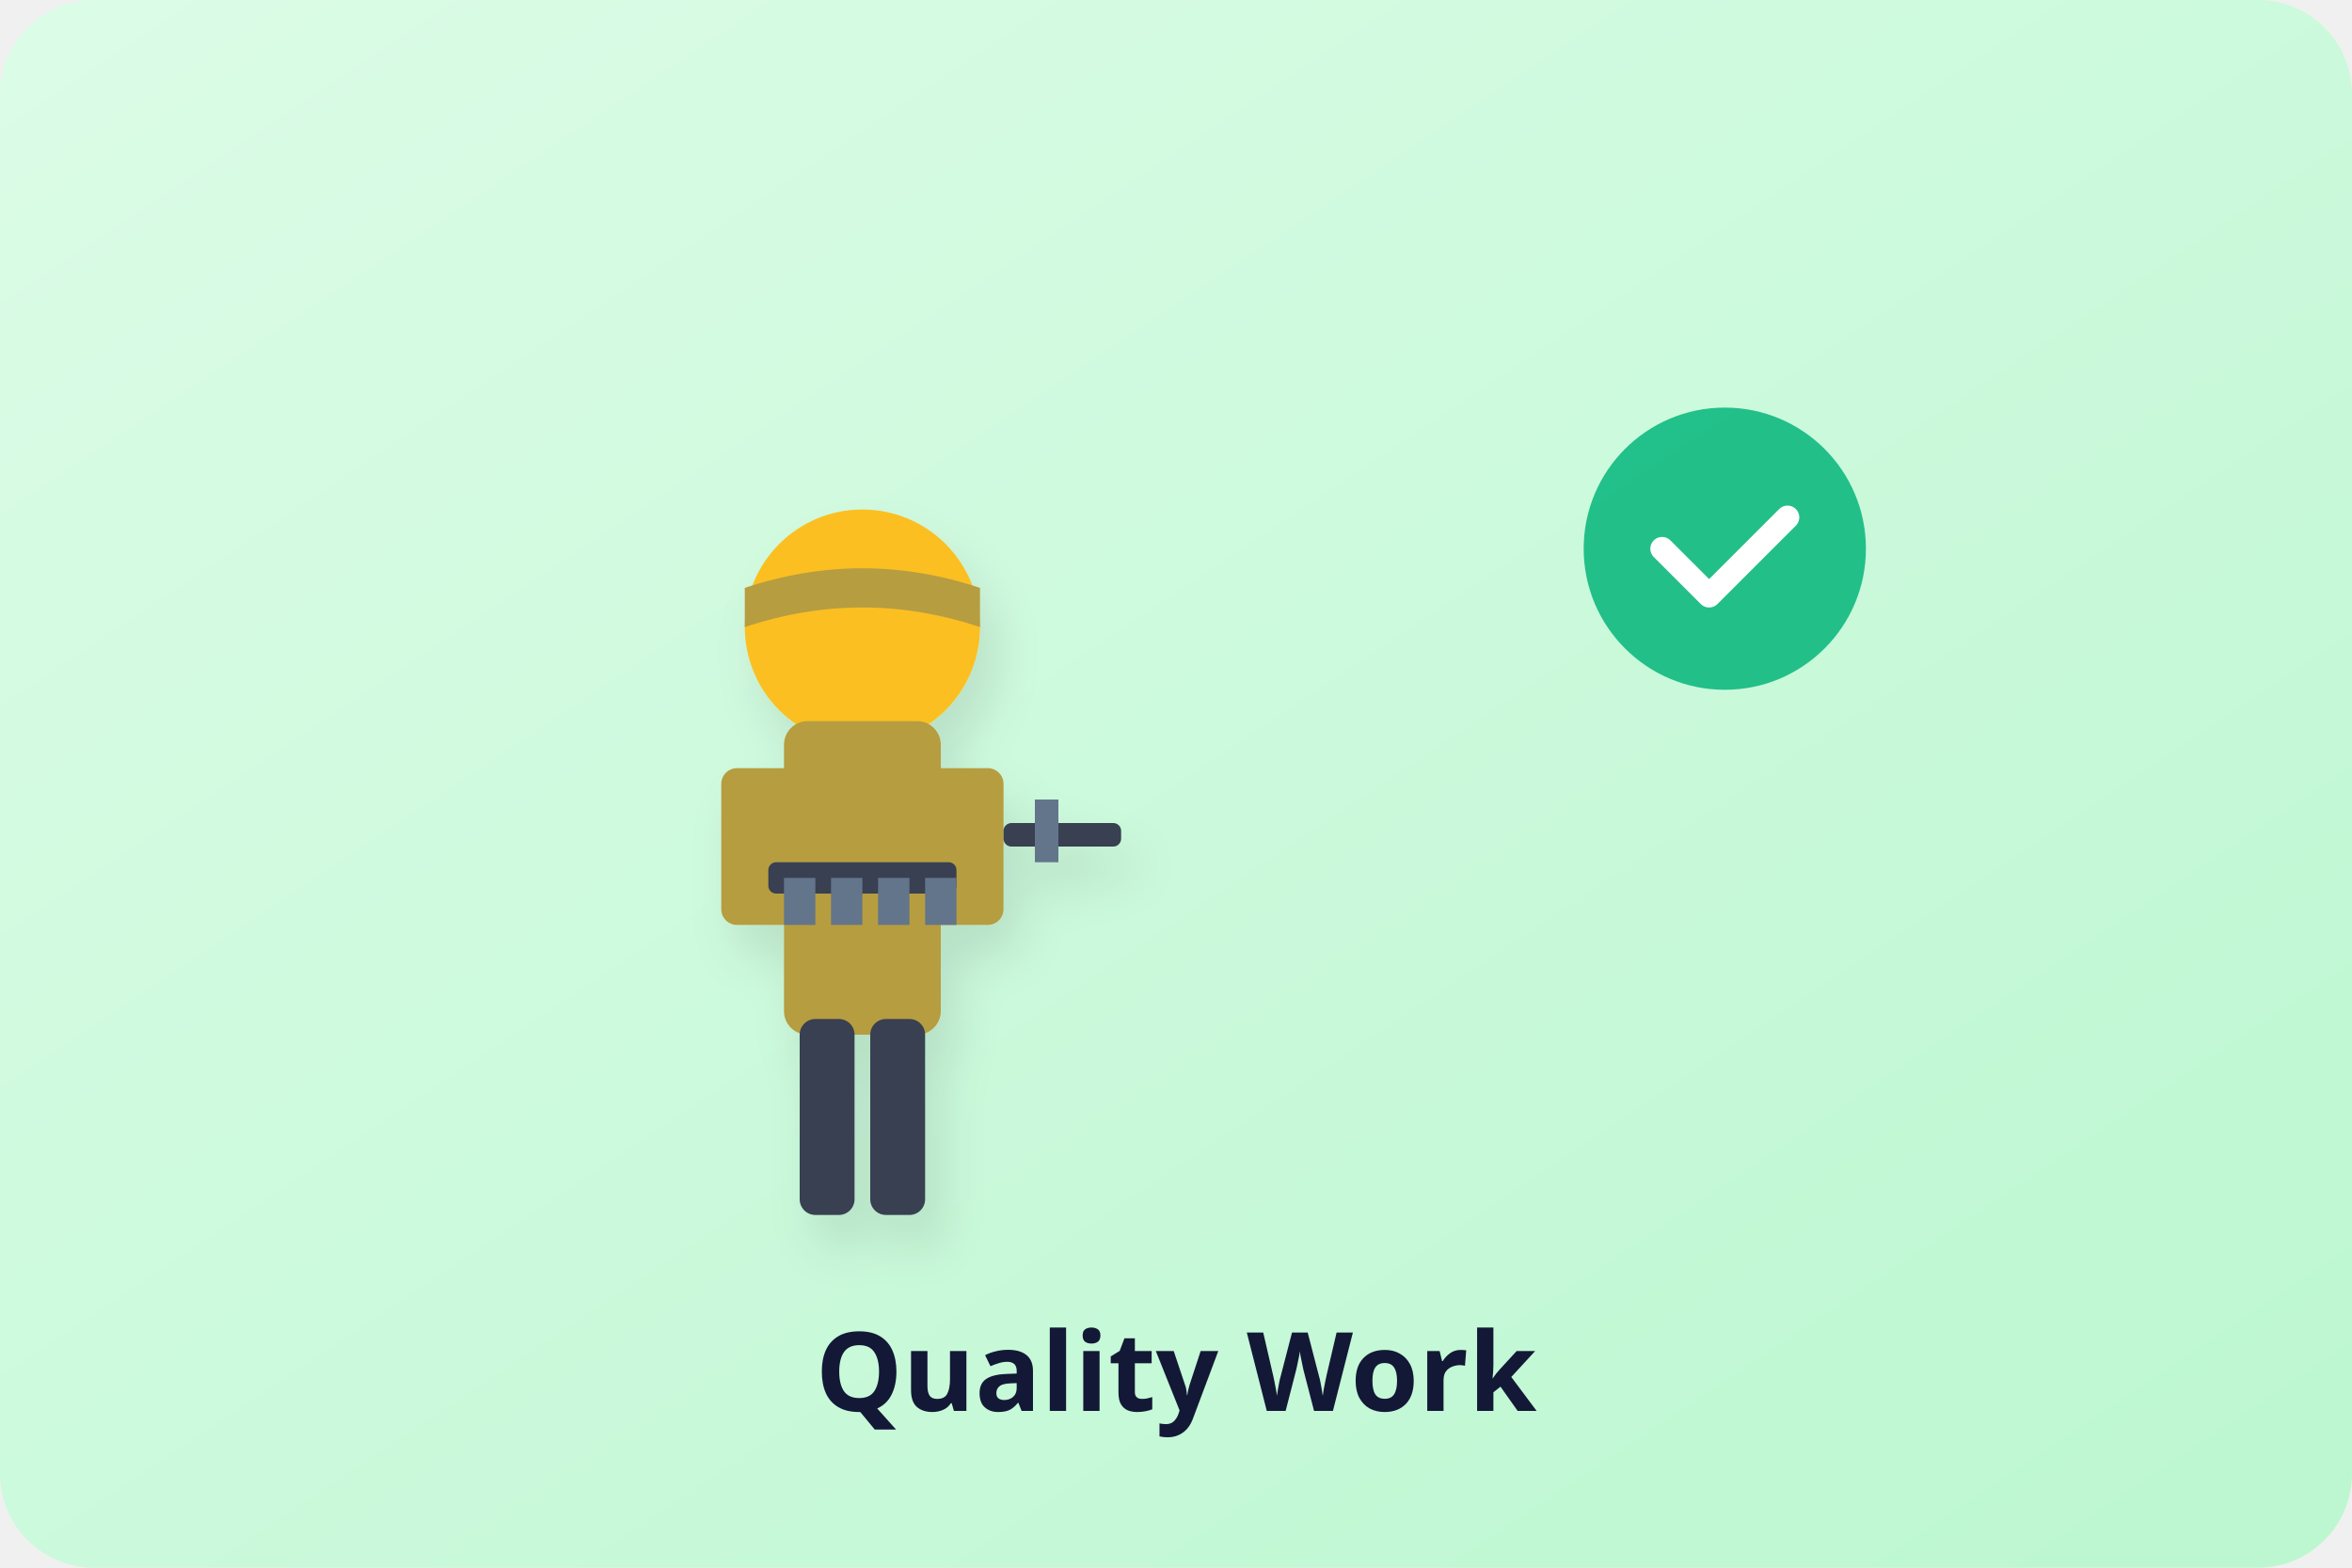
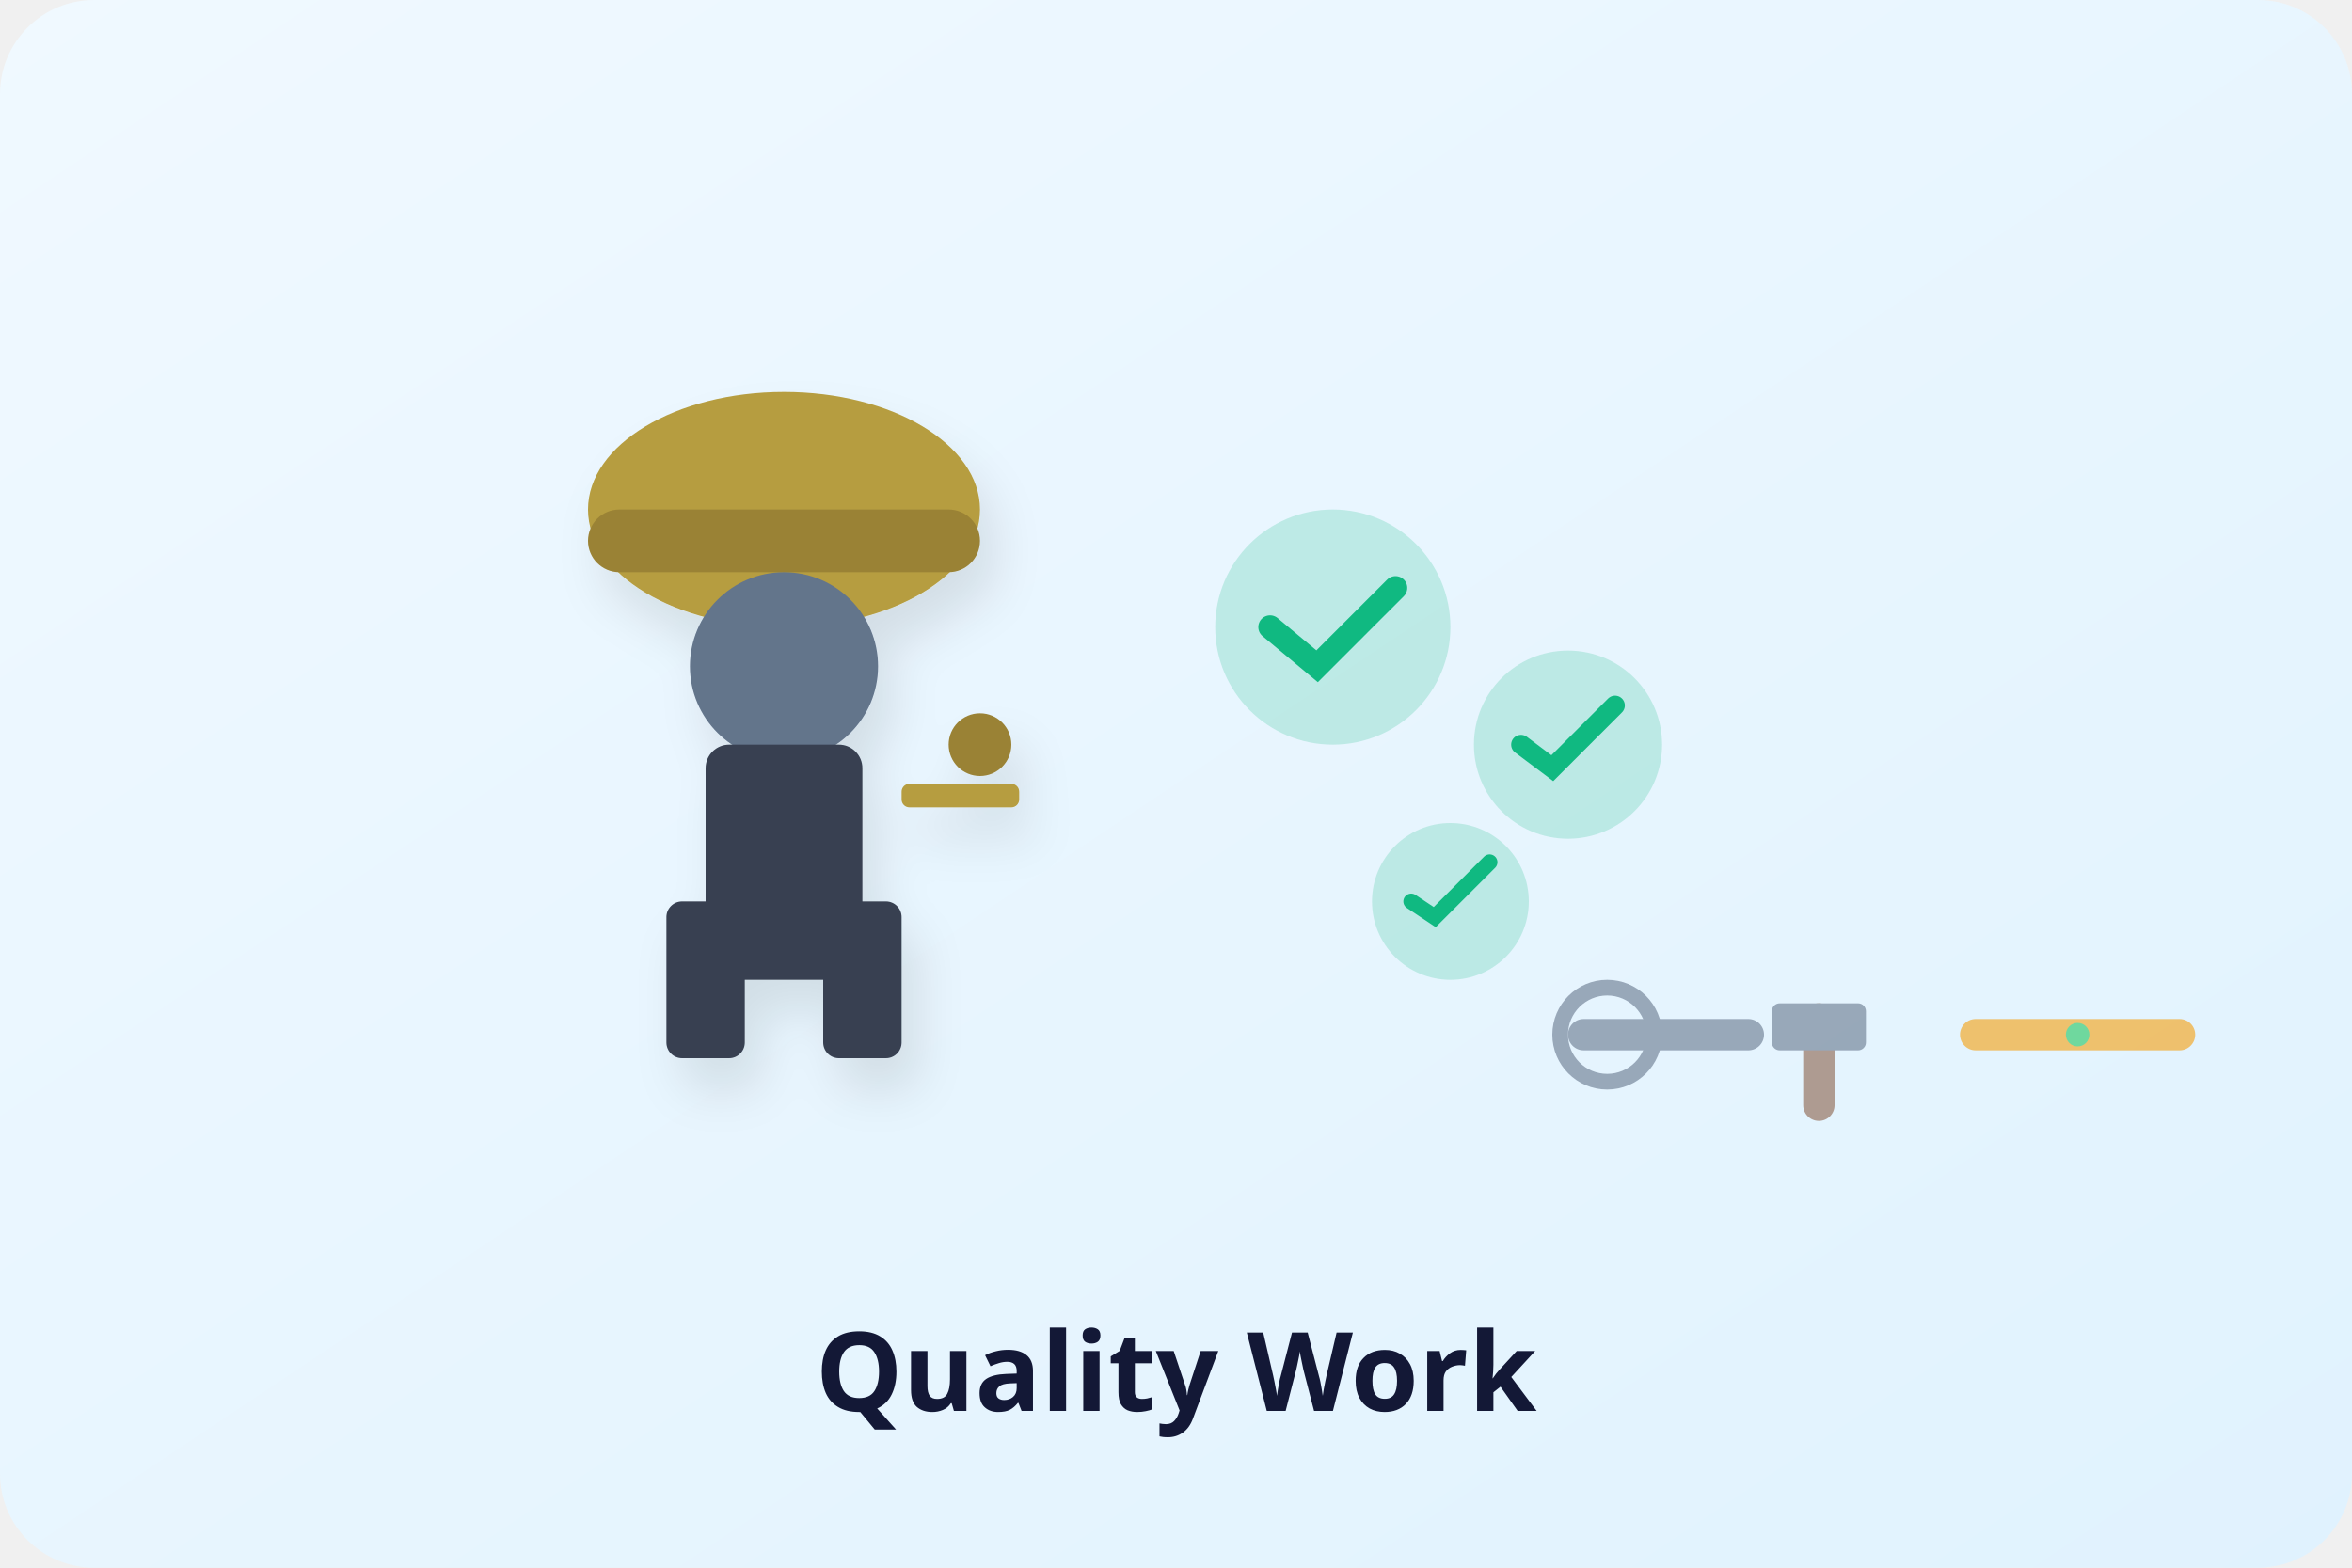
<svg xmlns="http://www.w3.org/2000/svg" width="300" height="200" viewBox="0 0 300 200">
  <defs>
    <linearGradient id="qualityGrad" x1="0%" y1="0%" x2="100%" y2="100%">
-       <stop offset="0%" stop-color="#dcfce7" />
-       <stop offset="100%" stop-color="#bbf7d0" />
+       <stop offset="0%" stop-color="#f0f9ff" />
+       <stop offset="100%" stop-color="#e0f2fe" />
    </linearGradient>
    <filter id="shadow" x="-20%" y="-20%" width="140%" height="140%">
      <feDropShadow dx="2" dy="4" stdDeviation="3" flood-color="rgba(0,0,0,0.1)" />
    </filter>
  </defs>
  <rect width="300" height="200" fill="url(#qualityGrad)" rx="12" />
-   <g transform="translate(80, 60)" filter="url(#shadow)">
-     <circle cx="30" cy="20" r="15" fill="#fbbf24" />
-     <path d="M15 15 Q30 10 45 15 L45 20 Q30 15 15 20 Z" fill="#b69d3f" />
-     <rect x="20" y="32" width="20" height="40" fill="#b69d3f" rx="3" />
-     <rect x="12" y="38" width="10" height="20" fill="#b69d3f" rx="2" />
-     <rect x="38" y="38" width="10" height="20" fill="#b69d3f" rx="2" />
-     <rect x="22" y="70" width="7" height="25" fill="#374151" rx="2" />
-     <rect x="31" y="70" width="7" height="25" fill="#374151" rx="2" />
-     <rect x="48" y="45" width="15" height="3" fill="#374151" rx="1" />
-     <rect x="52" y="42" width="3" height="8" fill="#64748b" />
-     <rect x="18" y="50" width="24" height="4" fill="#374151" rx="1" />
-     <rect x="20" y="52" width="4" height="6" fill="#64748b" />
-     <rect x="26" y="52" width="4" height="6" fill="#64748b" />
-     <rect x="32" y="52" width="4" height="6" fill="#64748b" />
-     <rect x="38" y="52" width="4" height="6" fill="#64748b" />
+   <g transform="translate(50, 40)" filter="url(#shadow)">
+     <ellipse cx="50" cy="25" rx="25" ry="15" fill="#b69d3f" />
+     <rect x="25" y="25" width="50" height="8" fill="#9a8235" rx="4" />
+     <circle cx="50" cy="45" r="12" fill="#64748b" />
+     <rect x="40" y="55" width="20" height="30" fill="#374151" rx="3" />
+     <rect x="35" y="75" width="10" height="20" fill="#374151" rx="2" />
+     <rect x="55" y="75" width="10" height="20" fill="#374151" rx="2" />
+     <rect x="65" y="60" width="15" height="3" fill="#b69d3f" rx="1" />
+     <circle cx="75" cy="55" r="4" fill="#9a8235" />
  </g>
-   <g transform="translate(200, 50)">
-     <circle cx="20" cy="20" r="18" fill="#10b981" opacity="0.9" />
-     <path d="M12 20 L18 26 L28 16" stroke="white" stroke-width="3" fill="none" stroke-linecap="round" stroke-linejoin="round" />
+   <g transform="translate(150, 60)">
+     <circle cx="20" cy="20" r="15" fill="#10b981" opacity="0.2" />
+     <path d="M12 20 L18 25 L28 15" stroke="#10b981" stroke-width="3" fill="none" stroke-linecap="round" />
+     <circle cx="50" cy="35" r="12" fill="#10b981" opacity="0.2" />
+     <path d="M44 35 L48 38 L56 30" stroke="#10b981" stroke-width="2.5" fill="none" stroke-linecap="round" />
+     <circle cx="35" cy="55" r="10" fill="#10b981" opacity="0.2" />
+     <path d="M30 55 L33 57 L40 50" stroke="#10b981" stroke-width="2" fill="none" stroke-linecap="round" />
+   </g>
+   <g transform="translate(200, 120)" opacity="0.6">
+     <rect x="0" y="10" width="25" height="4" fill="#64748b" rx="2" />
+     <circle cx="5" cy="12" r="6" fill="none" stroke="#64748b" stroke-width="2" />
+     <rect x="30" y="8" width="4" height="15" fill="#8b5f47" rx="2" />
+     <rect x="26" y="8" width="12" height="6" fill="#64748b" rx="1" />
+     <rect x="50" y="10" width="30" height="4" fill="#f59e0b" rx="2" />
+     <circle cx="65" cy="12" r="1.5" fill="#22c55e" />
  </g>
  <text x="150" y="180" font-family="system-ui, sans-serif" font-size="14" font-weight="600" text-anchor="middle" fill="#131836">Quality Work</text>
</svg>
